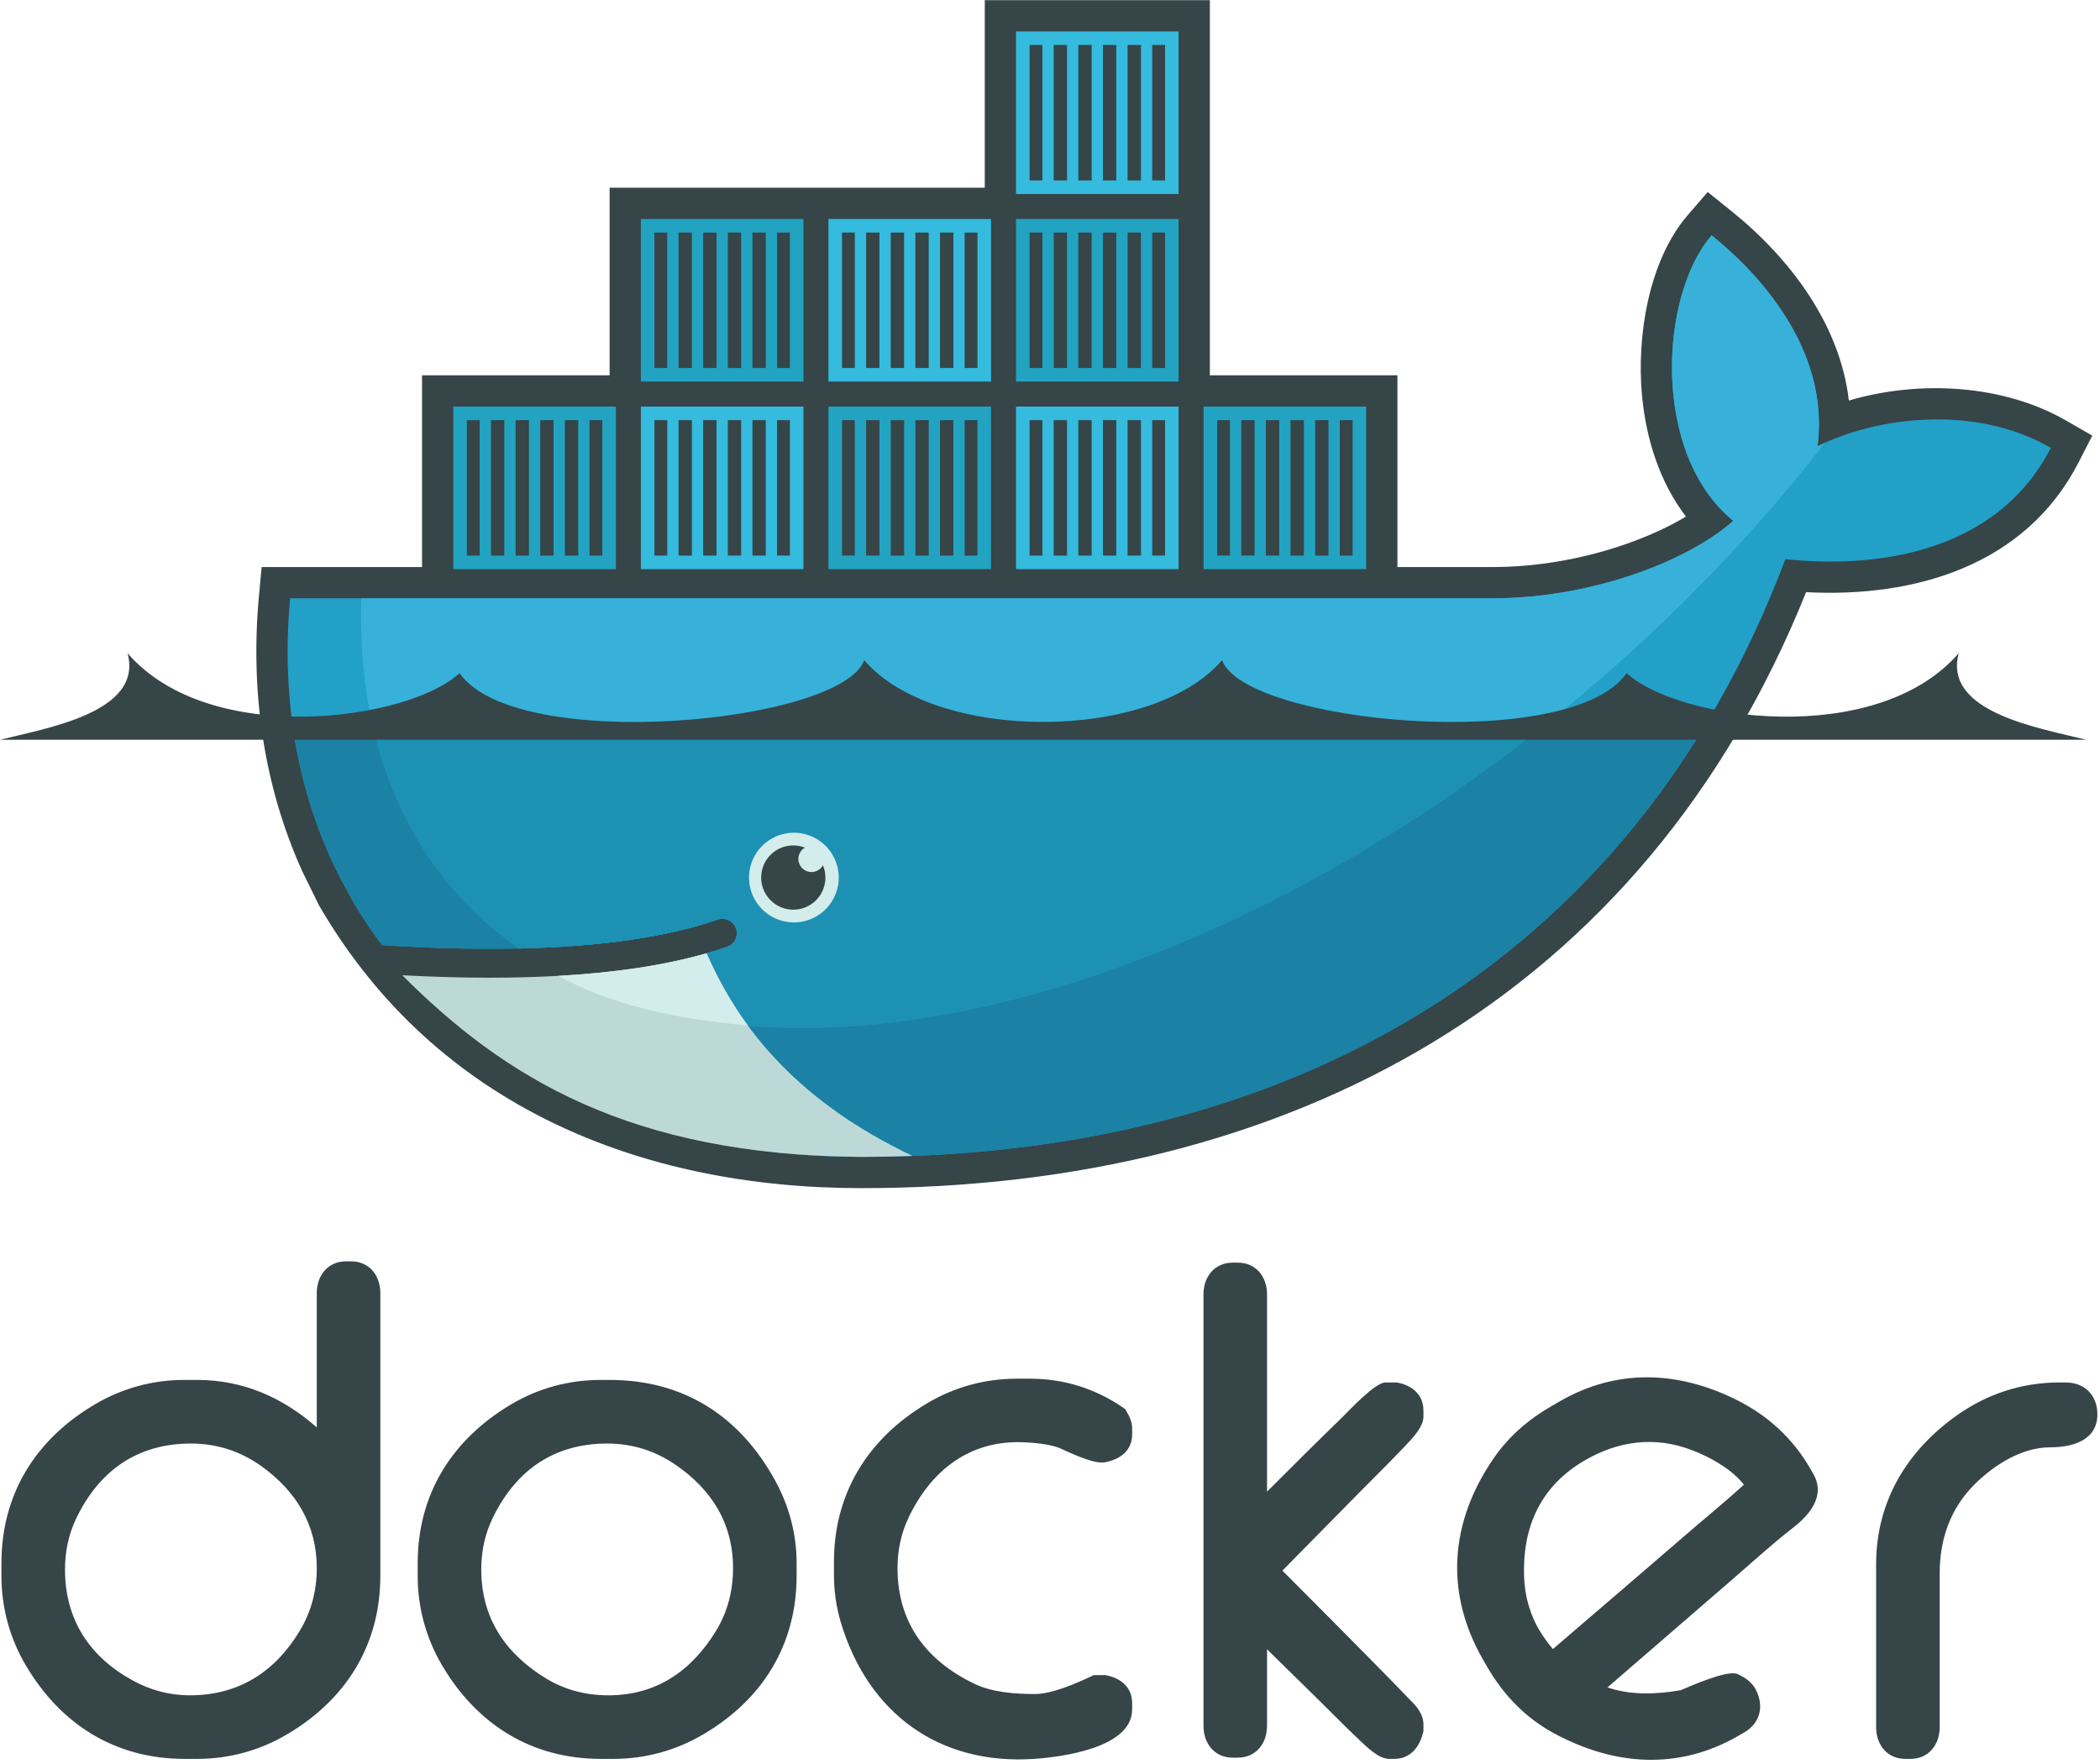
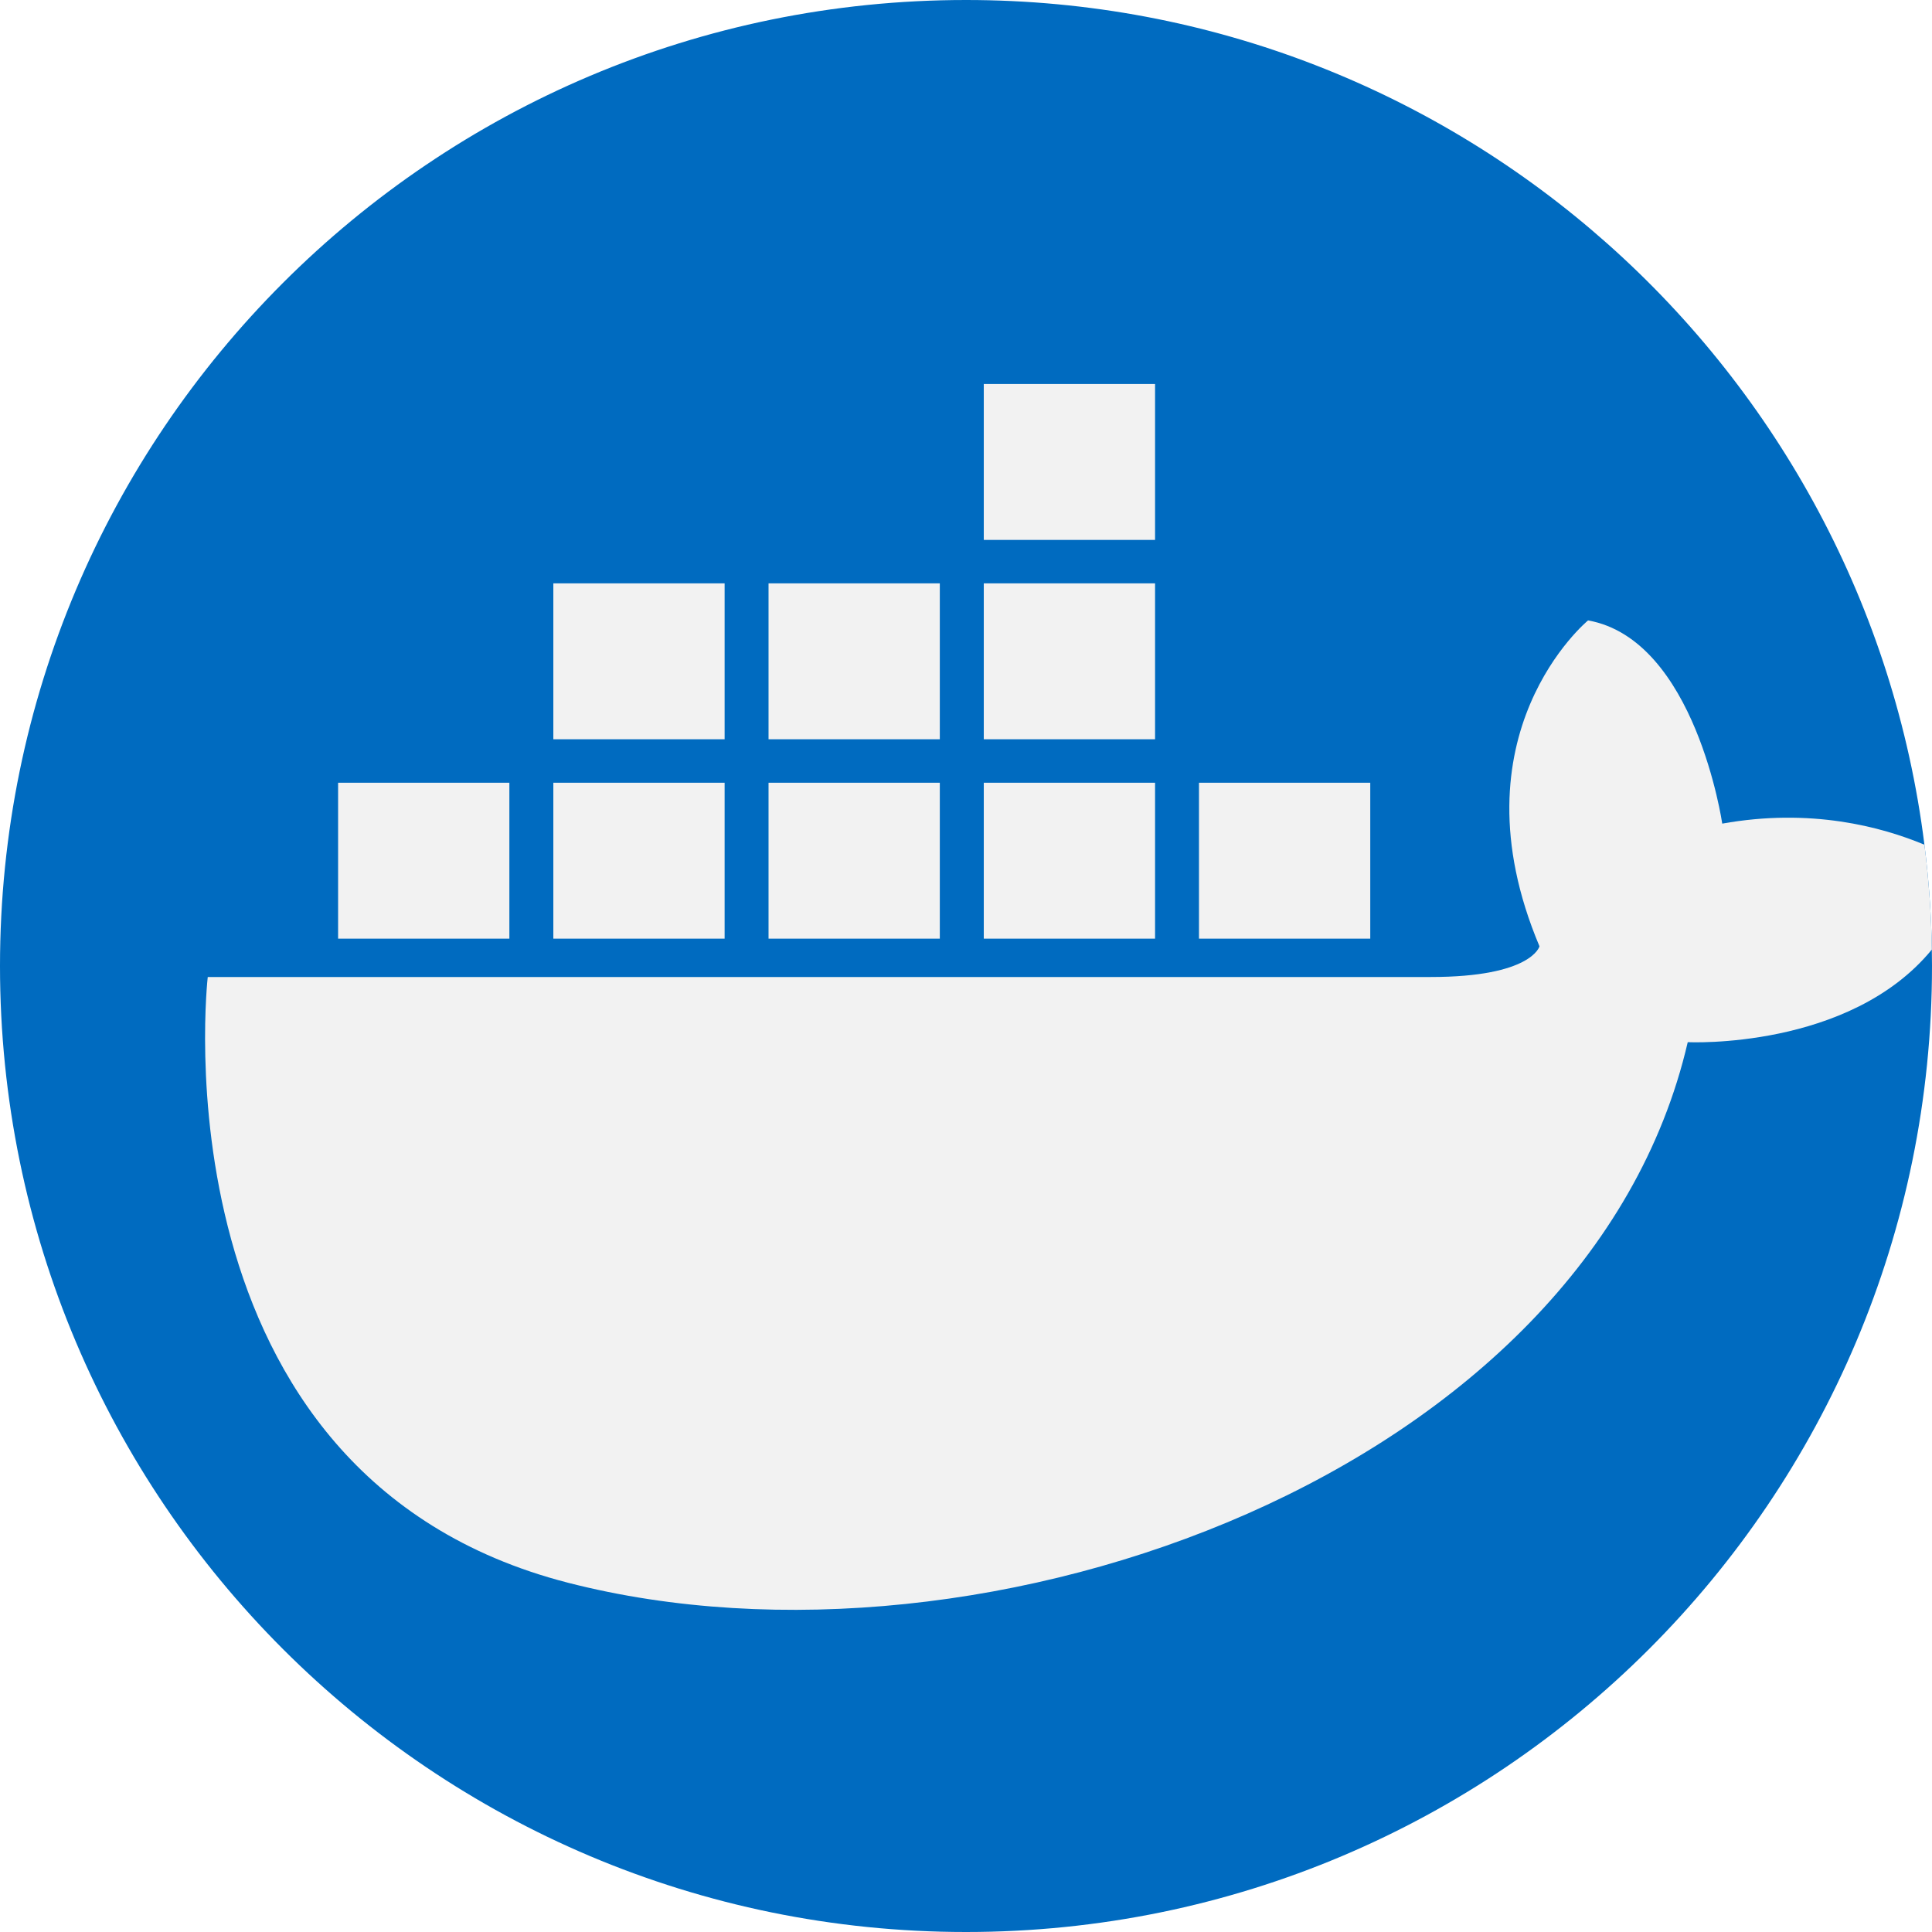
- <svg xmlns="http://www.w3.org/2000/svg" width="2500" height="2100" viewBox="0 0 256 215">
-   <g fill="none" fill-rule="evenodd">
-     <path d="M38.617 173.984v-16.362c0-2.15 1.344-3.877 3.57-3.877h.616c2.225 0 3.563 1.729 3.563 3.877v34.447c0 8.4-4.15 15.084-11.382 19.342a21.374 21.374 0 0 1-10.945 2.985h-1.537c-8.402 0-15.077-4.153-19.342-11.38a21.314 21.314 0 0 1-2.984-10.947v-1.535c0-8.403 4.152-15.083 11.378-19.349a21.298 21.298 0 0 1 10.948-2.985h1.537c5.686 0 10.51 2.204 14.578 5.784zM7.924 191.3c0 6.068 2.941 10.63 8.258 13.54 2.15 1.176 4.484 1.808 6.937 1.808 5.956 0 10.374-2.81 13.421-7.857 1.417-2.348 2.077-4.917 2.077-7.648 0-5.26-2.49-9.365-6.729-12.414-2.57-1.848-5.463-2.775-8.618-2.775-6.492 0-11.164 3.28-13.968 9.106-.946 1.97-1.378 4.061-1.378 6.24zm65.324-23.1h1.074c8.978 0 15.806 4.355 20.133 12.192 1.73 3.135 2.656 6.557 2.656 10.142v1.535c0 8.4-4.142 15.093-11.385 19.343-3.353 1.967-7.057 2.984-10.943 2.984h-1.535c-8.402 0-15.079-4.153-19.342-11.38a21.316 21.316 0 0 1-2.987-10.947v-1.535c0-8.404 4.169-15.062 11.377-19.347 3.351-1.991 7.058-2.987 10.952-2.987zm-14.58 23.1c0 5.89 2.89 10.223 7.865 13.27 2.336 1.43 4.909 2.078 7.638 2.078 5.82 0 10.122-2.951 13.116-7.863 1.428-2.342 2.074-4.915 2.074-7.642 0-5.477-2.638-9.661-7.148-12.693-2.471-1.663-5.222-2.496-8.198-2.496-6.492 0-11.164 3.28-13.967 9.106-.948 1.97-1.38 4.061-1.38 6.24zm70.656-14.727c-1.17-.548-3.36-.73-4.624-.778-6.474-.244-11.158 3.402-13.906 9.113-.949 1.97-1.382 4.055-1.382 6.235 0 6.637 3.485 11.284 9.409 14.117 2.164 1.034 4.958 1.23 7.323 1.23 2.08 0 5.02-1.274 6.866-2.151l.32-.152h1.433l.158.032c1.762.367 3.092 1.484 3.092 3.38v.767c0 4.718-8.622 5.798-11.912 6.028-11.61.803-20.293-5.573-23.603-16.647-.575-1.923-.834-3.833-.834-5.837v-1.533c0-8.403 4.17-15.059 11.377-19.34 3.351-1.99 7.057-2.99 10.95-2.99h1.536c4.13 0 7.934 1.173 11.344 3.502l.28.194.177.292c.368.61.685 1.316.685 2.042v.767c0 1.978-1.48 3.042-3.266 3.386l-.148.026h-.458c-1.156 0-3.785-1.197-4.817-1.683zm25.134 5.247c3.01-3.014 6.03-6.022 9.085-8.986.851-.827 4.074-4.327 5.343-4.327h1.388l.158.033c1.768.367 3.092 1.486 3.092 3.386v.766c0 1.296-1.518 2.802-2.355 3.689-1.78 1.887-3.654 3.712-5.476 5.56l-9.362 9.504c4.031 4.04 8.058 8.083 12.056 12.154a313.304 313.304 0 0 1 3.301 3.396c.385.405.953.909 1.276 1.47.347.526.56 1.119.56 1.752v.8l-.045.185c-.435 1.768-1.557 3.194-3.516 3.194h-.617c-1.282 0-2.73-1.45-3.608-2.279-1.81-1.706-3.557-3.5-5.331-5.243l-5.949-5.84v9.334c0 2.15-1.346 3.878-3.569 3.878h-.61c-2.226 0-3.57-1.728-3.57-3.878v-52.596c0-2.15 1.345-3.87 3.57-3.87h.61c2.223 0 3.569 1.72 3.569 3.87v24.048zm96.577-13.313h.77c2.324 0 3.875 1.566 3.875 3.877 0 3.208-3.067 4.029-5.72 4.029-3.48 0-6.803 2.107-9.202 4.47-2.991 2.949-4.3 6.726-4.3 10.878v18.759c0 2.15-1.343 3.876-3.57 3.876h-.612c-2.227 0-3.569-1.725-3.569-3.876v-19.836c0-7.617 3.708-13.835 9.89-18.196 3.691-2.605 7.919-3.98 12.438-3.98zm-55.074 37.176c2.82.985 6.035.844 8.928.34 1.48-.629 5.264-2.28 6.656-2.038l.217.037.2.098c.85.412 1.661.995 2.095 1.86 1.014 2.027.527 4.065-1.465 5.216l-.663.383c-7.35 4.242-15.168 3.654-22.495-.308-3.503-1.894-6.183-4.705-8.16-8.132l-.462-.801c-4.719-8.172-4.082-16.768 1.24-24.539 1.837-2.686 4.238-4.761 7.045-6.384l1.062-.613c6.922-3.996 14.341-3.722 21.45-.215 3.823 1.886 6.92 4.697 9.054 8.394l.384.666c1.55 2.686-.458 5.026-2.531 6.626-2.406 1.856-4.835 4.09-7.141 6.08-5.142 4.439-10.276 8.888-15.414 13.33zm-6.655-4.674c5.75-4.93 11.502-9.865 17.237-14.816 1.96-1.69 4.109-3.444 6.053-5.221-1.56-1.966-4.166-3.383-6.38-4.228-4.47-1.703-8.877-1.131-12.976 1.235-5.365 3.098-7.65 8.031-7.45 14.17.08 2.418.73 4.748 2.013 6.805.452.725.957 1.406 1.503 2.055zM147.488 45.732h22.866v23.375h11.561c5.34 0 10.831-.951 15.887-2.664 2.485-.843 5.273-2.015 7.724-3.49-3.228-4.214-4.876-9.535-5.36-14.78-.66-7.135.78-16.421 5.608-22.005l2.404-2.78 2.864 2.303c7.211 5.793 13.276 13.889 14.345 23.118 8.683-2.554 18.878-1.95 26.531 2.467l3.14 1.812-1.652 3.226C246.933 68.946 233.4 72.86 220.17 72.167c-19.797 49.309-62.898 72.653-115.157 72.653-27 0-51.77-10.093-65.876-34.047l-.231-.39-2.055-4.182c-4.768-10.544-6.352-22.095-5.278-33.637l.323-3.457H51.45V45.732h22.865V22.866h45.733V0h27.44v45.732" fill="#364548" />
-     <path d="M221.57 54.38c1.533-11.916-7.384-21.275-12.914-25.719-6.373 7.368-7.363 26.678 2.635 34.808-5.58 4.956-17.337 9.448-29.376 9.448H35.37c-1.17 12.567 1.036 24.14 6.075 34.045l1.667 3.05a56.536 56.536 0 0 0 3.455 5.184c6.025.387 11.58.52 16.662.408h.002c9.987-.22 18.136-1.4 24.312-3.54a1.761 1.761 0 0 1 1.153 3.326c-.822.286-1.678.552-2.562.805h-.003c-4.863 1.389-10.078 2.323-16.806 2.738.4.007-.416.06-.418.06-.229.015-.517.048-.747.06-2.648.149-5.506.18-8.428.18-3.196 0-6.343-.06-9.862-.24l-.09.06c12.21 13.724 31.302 21.955 55.234 21.955 50.648 0 93.608-22.452 112.632-72.857 13.496 1.385 26.467-2.057 32.367-13.575-9.398-5.423-21.484-3.694-28.443-.196" fill="#22A0C8" />
-     <path d="M221.57 54.38c1.533-11.916-7.384-21.275-12.914-25.719-6.373 7.368-7.363 26.678 2.635 34.808-5.58 4.956-17.337 9.448-29.376 9.448H44.048c-.598 19.246 6.544 33.855 19.18 42.687h.003c9.987-.22 18.136-1.4 24.312-3.54a1.761 1.761 0 0 1 1.153 3.326c-.822.286-1.678.552-2.562.805h-.003c-4.863 1.389-10.526 2.443-17.254 2.858-.002 0-.163-.155-.165-.155 17.237 8.842 42.23 8.81 70.885-2.197 32.13-12.344 62.029-35.86 82.89-62.757-.314.142-.62.287-.917.436" fill="#37B1D9" />
-     <path d="M35.645 88.186c.91 6.732 2.88 13.035 5.8 18.776l1.667 3.05a56.432 56.432 0 0 0 3.455 5.184c6.026.387 11.581.52 16.664.408 9.987-.22 18.136-1.4 24.312-3.54a1.761 1.761 0 0 1 1.153 3.326c-.822.286-1.678.552-2.562.805h-.003c-4.863 1.389-10.496 2.383-17.224 2.799-.231.014-.634.017-.867.03-2.646.148-5.475.239-8.398.239-3.195 0-6.463-.061-9.98-.24 12.21 13.724 31.42 21.985 55.352 21.985 43.36 0 81.084-16.458 102.979-52.822H35.645" fill="#1B81A5" />
-     <path d="M45.367 88.186c2.592 11.82 8.821 21.099 17.864 27.418 9.987-.22 18.136-1.4 24.312-3.54a1.761 1.761 0 0 1 1.153 3.326c-.822.286-1.678.552-2.562.805h-.003c-4.863 1.389-10.615 2.383-17.344 2.799 17.236 8.84 42.157 8.713 70.81-2.293 17.334-6.66 34.017-16.574 48.984-28.515H45.367" fill="#1D91B4" />
-     <path d="M55.26 49.543h19.818v19.818H55.26V49.543zm1.651 1.652h1.564V67.71h-1.564V51.195zm2.94 0h1.627V67.71h-1.626V51.195zm3.002 0h1.627V67.71h-1.627V51.195zm3.004 0h1.626V67.71h-1.626V51.195zm3.003 0h1.626V67.71H68.86V51.195zm3.002 0h1.565V67.71h-1.565V51.195zM78.126 26.677h19.819v19.817h-19.82V26.677zm1.652 1.652h1.563v16.514h-1.563V28.329zm2.94 0h1.626v16.514h-1.625V28.329zm3.002 0h1.626v16.514H85.72V28.329zm3.003 0h1.626v16.514h-1.626V28.329zm3.003 0h1.627v16.514h-1.627V28.329zm3.002 0h1.566v16.514h-1.566V28.329z" fill="#23A3C2" />
-     <path d="M78.126 49.543h19.819v19.818h-19.82V49.543zm1.652 1.652h1.563V67.71h-1.563V51.195zm2.94 0h1.626V67.71h-1.625V51.195zm3.002 0h1.626V67.71H85.72V51.195zm3.003 0h1.626V67.71h-1.626V51.195zm3.003 0h1.627V67.71h-1.627V51.195zm3.002 0h1.566V67.71h-1.566V51.195z" fill="#34BBDE" />
-     <path d="M100.993 49.543h19.818v19.818h-19.818V49.543zm1.651 1.652h1.563V67.71h-1.563V51.195zm2.94 0h1.626V67.71h-1.626V51.195zm3.003 0h1.626V67.71h-1.626V51.195zm3.003 0h1.626V67.71h-1.626V51.195zm3.002 0h1.628V67.71h-1.628V51.195zm3.003 0h1.564V67.71h-1.564V51.195z" fill="#23A3C2" />
-     <path d="M100.993 26.677h19.818v19.817h-19.818V26.677zm1.651 1.652h1.563v16.514h-1.563V28.329zm2.94 0h1.626v16.514h-1.626V28.329zm3.003 0h1.626v16.514h-1.626V28.329zm3.003 0h1.626v16.514h-1.626V28.329zm3.002 0h1.628v16.514h-1.628V28.329zm3.003 0h1.564v16.514h-1.564V28.329zM123.859 49.543h19.818v19.818h-19.818V49.543zm1.652 1.652h1.563V67.71h-1.563V51.195zm2.94 0h1.626V67.71h-1.626V51.195zm3.002 0h1.626V67.71h-1.626V51.195zm3.003 0h1.627V67.71h-1.627V51.195zm3.003 0h1.627V67.71h-1.627V51.195zm3.003 0h1.564V67.71h-1.564V51.195z" fill="#34BBDE" />
-     <path d="M123.859 26.677h19.818v19.817h-19.818V26.677zm1.652 1.652h1.563v16.514h-1.563V28.329zm2.94 0h1.626v16.514h-1.626V28.329zm3.002 0h1.626v16.514h-1.626V28.329zm3.003 0h1.627v16.514h-1.627V28.329zm3.003 0h1.627v16.514h-1.627V28.329zm3.003 0h1.564v16.514h-1.564V28.329z" fill="#23A3C2" />
-     <path d="M123.859 3.81h19.818V23.63h-19.818V3.81zm1.652 1.651h1.563v16.516h-1.563V5.46zm2.94 0h1.626v16.516h-1.626V5.46zm3.002 0h1.626v16.516h-1.626V5.46zm3.003 0h1.627v16.516h-1.627V5.46zm3.003 0h1.627v16.516h-1.627V5.46zm3.003 0h1.564v16.516h-1.564V5.46z" fill="#34BBDE" />
-     <path d="M146.725 49.543h19.818v19.818h-19.818V49.543zm1.65 1.652h1.565V67.71h-1.564V51.195zm2.94 0h1.627V67.71h-1.626V51.195zm3.004 0h1.627V67.71h-1.627V51.195zm3.002 0h1.627V67.71h-1.627V51.195zm3.004 0h1.626V67.71h-1.626V51.195zm3.002 0h1.564V67.71h-1.564V51.195z" fill="#23A3C2" />
-     <path d="M96.704 101.492a5.468 5.468 0 1 1-.002 10.935 5.468 5.468 0 0 1 .002-10.935" fill="#D3ECEC" />
-     <path d="M96.704 103.043c.5 0 .977.094 1.417.265a1.598 1.598 0 0 0 .798 2.98c.605 0 1.13-.335 1.402-.831a3.915 3.915 0 1 1-3.617-2.414M0 90.162h254.327c-5.537-1.404-17.52-3.302-15.544-10.56-10.07 11.652-34.353 8.175-40.482 2.43-6.824 9.898-46.554 6.135-49.325-1.576-8.556 10.041-35.067 10.041-43.623 0-2.773 7.711-42.502 11.474-49.327 1.575-6.128 5.746-30.41 9.223-40.48-2.428C17.522 86.86 5.539 88.758 0 90.163" fill="#364548" />
-     <path d="M111.237 140.89c-13.54-6.425-20.971-15.16-25.106-24.694-5.03 1.435-11.075 2.353-18.1 2.747-2.646.148-5.43.224-8.35.224-3.368 0-6.917-.1-10.643-.297 12.417 12.41 27.692 21.964 55.976 22.138 2.088 0 4.16-.04 6.223-.118" fill="#BDD9D7" />
-     <path d="M91.16 124.994c-1.873-2.543-3.69-5.739-5.026-8.8-5.03 1.437-11.077 2.355-18.103 2.75 4.826 2.619 11.727 5.046 23.13 6.05" fill="#D3ECEC" />
+ <svg xmlns="http://www.w3.org/2000/svg" version="1.1" id="Capa_1" x="0px" y="0px" viewBox="0 0 512 512" style="enable-background:new 0 0 512 512;" xml:space="preserve">
+   <path style="fill:#006BC0;" d="M512,256c0,141.385-114.615,256-256,256S0,397.385,0,256S114.615,0,256,0  c130.497,0,238.184,97.646,253.994,223.859c1.149,9.122,1.818,18.39,1.964,27.784C511.99,253.095,512,254.548,512,256z" />
+   <g>
+     <path style="fill:#F2F2F2;" d="M511.958,251.643c-21.859,26.624-64.69,24.545-64.69,24.545   c-26.415,113.8-185.94,171.719-296.699,143.266C39.821,391.011,55.056,258.915,55.056,258.915h324.138   c26.749,0,28.787-8.129,28.787-8.129c-23.709-56.226,12.873-86.371,12.873-86.371c28.453,5.089,35.558,53.854,35.558,53.854   c23.353-4.19,42.109,0.794,53.582,5.59C511.143,232.981,511.812,242.249,511.958,251.643z" />
+     <rect x="89.6" y="207.433" style="fill:#F2F2F2;" width="45.39" height="41.32" />
+     <rect x="146.641" y="207.433" style="fill:#F2F2F2;" width="45.39" height="41.32" />
+     <rect x="317.743" y="207.433" style="fill:#F2F2F2;" width="45.39" height="41.32" />
+     <rect x="260.712" y="207.433" style="fill:#F2F2F2;" width="45.39" height="41.32" />
+     <rect x="260.712" y="101.763" style="fill:#F2F2F2;" width="45.39" height="41.32" />
+     <rect x="203.671" y="207.433" style="fill:#F2F2F2;" width="45.39" height="41.32" />
+     <rect x="146.641" y="154.593" style="fill:#F2F2F2;" width="45.39" height="41.32" />
+     <rect x="260.712" y="154.593" style="fill:#F2F2F2;" width="45.39" height="41.32" />
+     <rect x="203.671" y="154.593" style="fill:#F2F2F2;" width="45.39" height="41.32" />
  </g>
+   <g>
+ </g>
+   <g>
+ </g>
+   <g>
+ </g>
+   <g>
+ </g>
+   <g>
+ </g>
+   <g>
+ </g>
+   <g>
+ </g>
+   <g>
+ </g>
+   <g>
+ </g>
+   <g>
+ </g>
+   <g>
+ </g>
+   <g>
+ </g>
+   <g>
+ </g>
+   <g>
+ </g>
+   <g>
+ </g>
</svg>
